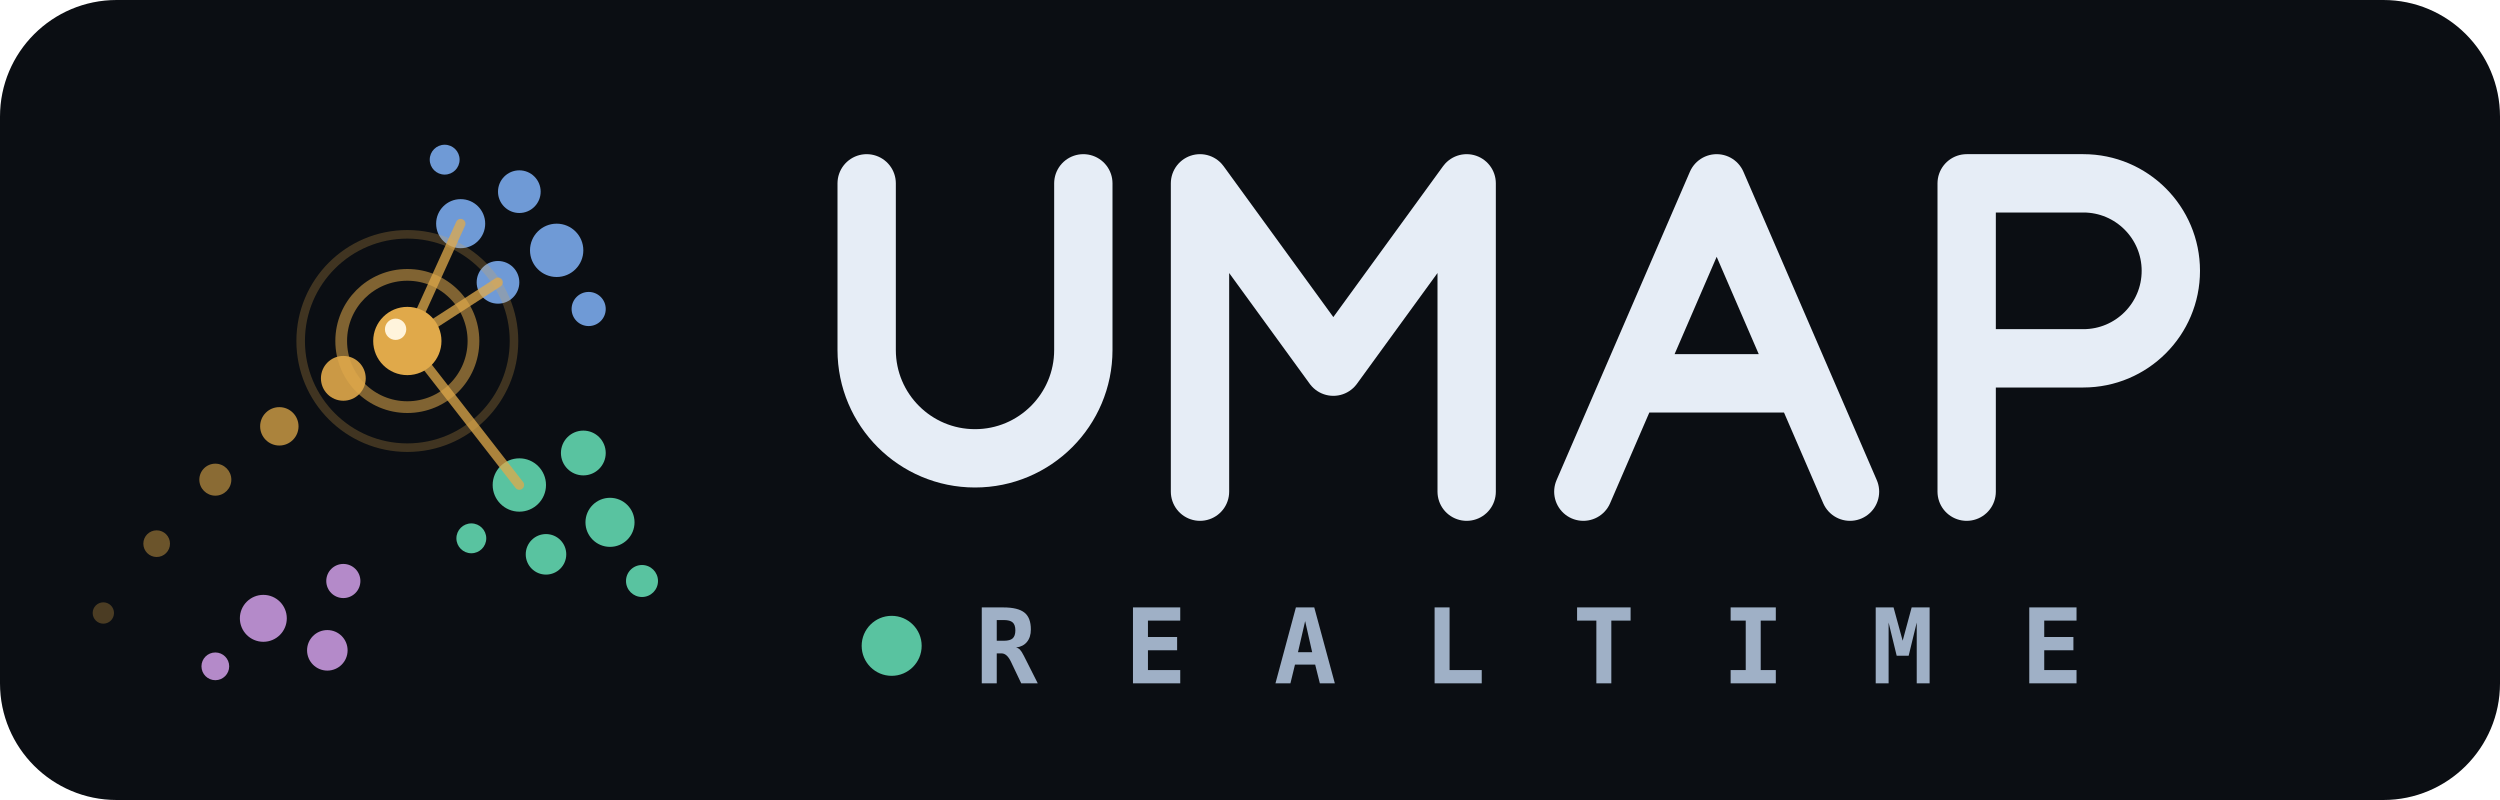
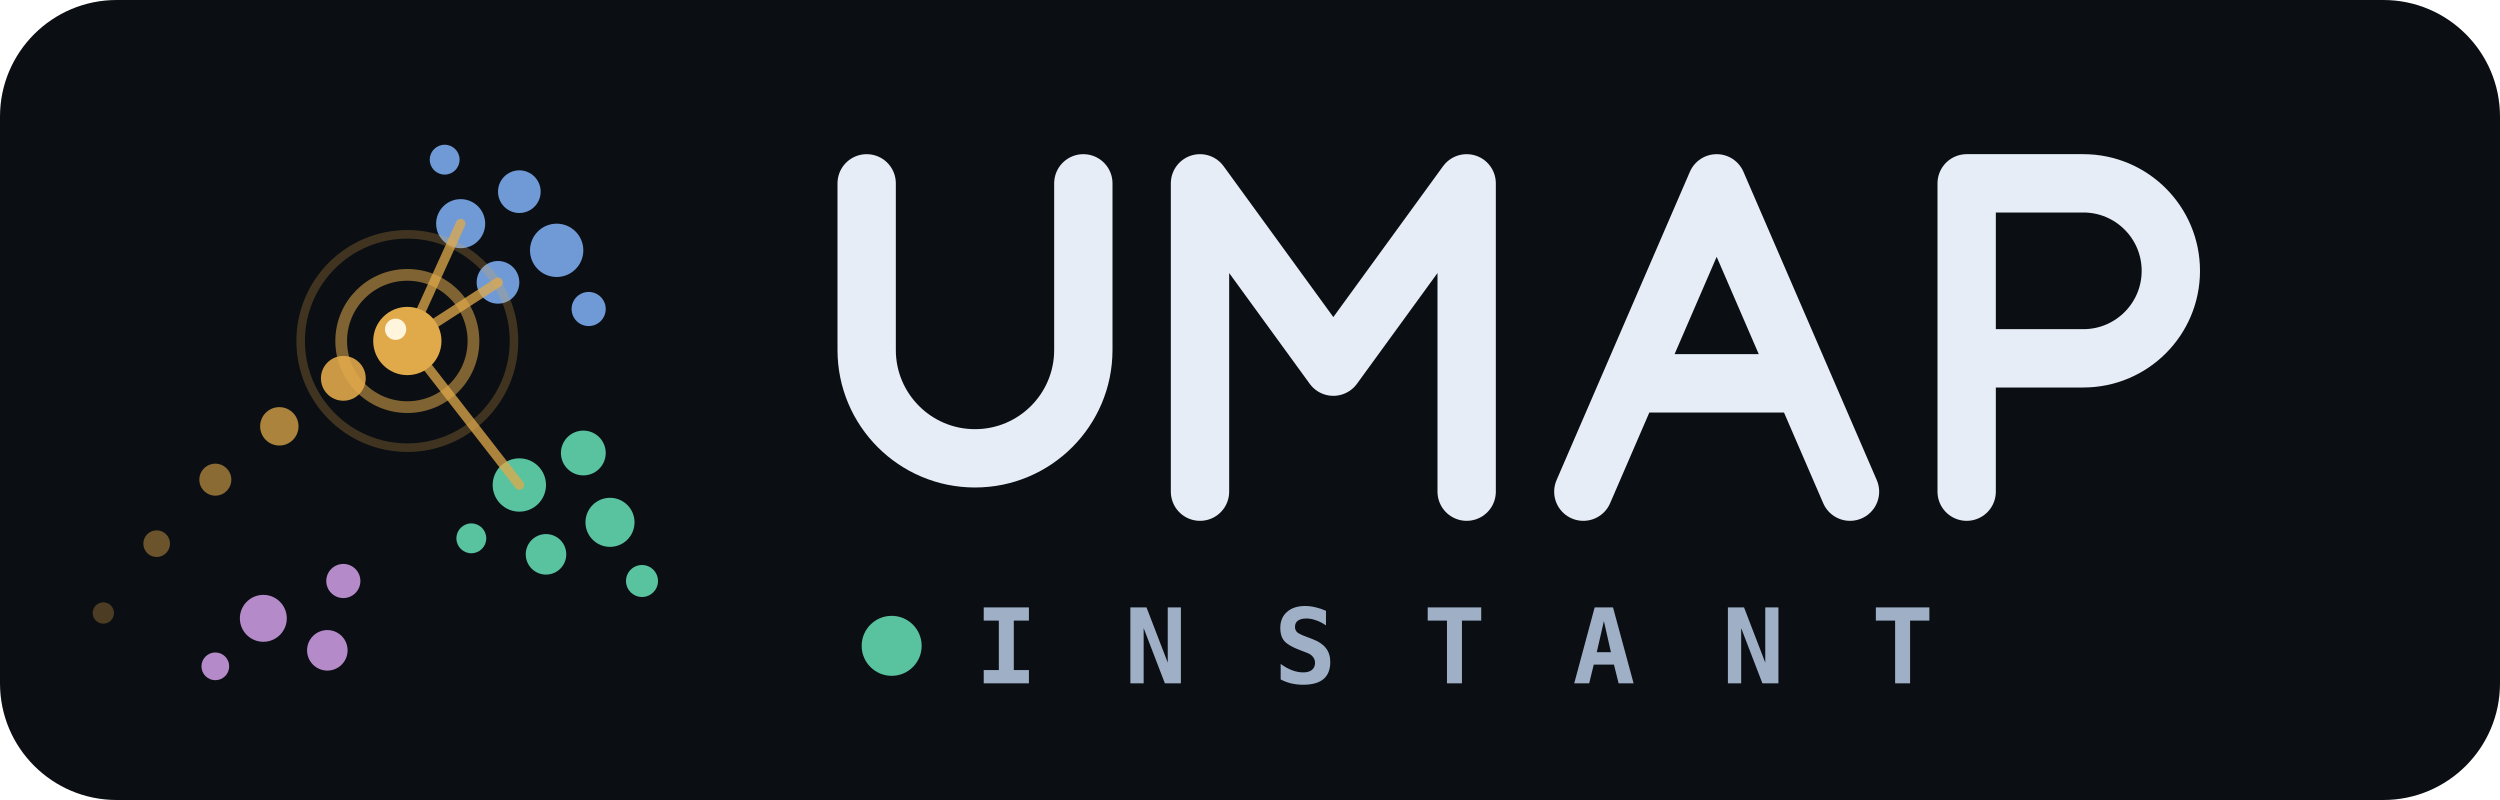
- <svg xmlns="http://www.w3.org/2000/svg" viewBox="0 0 300 96" width="1200" height="384" role="img" aria-label="UMAP Realtime">
+ <svg xmlns="http://www.w3.org/2000/svg" viewBox="0 0 300 96" width="1200" height="384" role="img" aria-label="UMAP Instant">
  <rect width="300" height="96" rx="14" fill="#0b0e13" />
  <g transform="translate(6 7) scale(1.28)">
    <g fill="#6f9ad6">
      <circle cx="38.5" cy="15.5" r="2.3" />
      <circle cx="44" cy="12.5" r="2" />
      <circle cx="47.5" cy="18" r="2.5" />
      <circle cx="42" cy="21" r="2" />
      <circle cx="50.5" cy="23.5" r="1.6" />
      <circle cx="37" cy="9.5" r="1.4" />
    </g>
    <g fill="#59c3a0">
      <circle cx="44" cy="40" r="2.5" />
      <circle cx="50" cy="37" r="2.1" />
      <circle cx="52.5" cy="43.5" r="2.3" />
      <circle cx="46.5" cy="46.5" r="1.9" />
      <circle cx="55.5" cy="49" r="1.5" />
      <circle cx="39.5" cy="45" r="1.4" />
    </g>
    <g fill="#b48ac9">
      <circle cx="20" cy="52.5" r="2.2" />
      <circle cx="26" cy="55.5" r="1.9" />
      <circle cx="27.5" cy="49" r="1.6" />
      <circle cx="15.5" cy="57" r="1.3" />
    </g>
    <g stroke="#e0a94a" stroke-width="0.9" stroke-linecap="round" opacity="0.75" fill="none">
      <path d="M33.5 26.5 L38.5 15.5" />
      <path d="M33.5 26.5 L42 21" />
      <path d="M33.5 26.5 L44 40" />
    </g>
    <g fill="#e0a94a">
      <circle cx="5" cy="52" r="1" opacity="0.3" />
      <circle cx="10" cy="45.5" r="1.25" opacity="0.45" />
      <circle cx="15.5" cy="39.5" r="1.5" opacity="0.6" />
      <circle cx="21.5" cy="34.5" r="1.8" opacity="0.75" />
      <circle cx="27.5" cy="30" r="2.1" opacity="0.9" />
    </g>
    <circle cx="33.5" cy="26.5" r="6.2" fill="none" stroke="#e0a94a" stroke-width="1.1" opacity="0.55" />
    <circle cx="33.5" cy="26.5" r="10" fill="none" stroke="#e0a94a" stroke-width="0.8" opacity="0.25" />
    <circle cx="33.5" cy="26.5" r="3.2" fill="#e0a94a" />
    <circle cx="32.4" cy="25.4" r="1" fill="#fff4dc" />
  </g>
  <g fill="none" stroke="#e6edf6" stroke-width="7" stroke-linecap="round" stroke-linejoin="round" transform="translate(100 18)">
    <path d="M4 4 V24 A13 13 0 0 0 30 24 V4" />
    <path d="M44 41 V4 L60 26 L76 4 V41" />
    <path d="M90 41 L106 4 L122 41 M96 28 H116" />
    <path d="M136 41 V4 H150 A10.5 10.5 0 0 1 150 25 H136" />
  </g>
  <g transform="translate(103 82)">
    <circle cx="4" cy="-4.5" r="3.6" fill="#59c3a0" />
-     <text x="14" y="0" fill="#9fb0c6" font-family="'JetBrains Mono', 'SFMono-Regular', Menlo, Consolas, monospace" font-size="12.5" font-weight="600" letter-spacing="10.4" textLength="146" lengthAdjust="spacing">REALTIME</text>
+     <text x="14" y="0" fill="#9fb0c6" font-family="'JetBrains Mono', 'SFMono-Regular', Menlo, Consolas, monospace" font-size="12.5" font-weight="600" letter-spacing="10.4" textLength="146" lengthAdjust="spacing">INSTANT</text>
  </g>
</svg>
